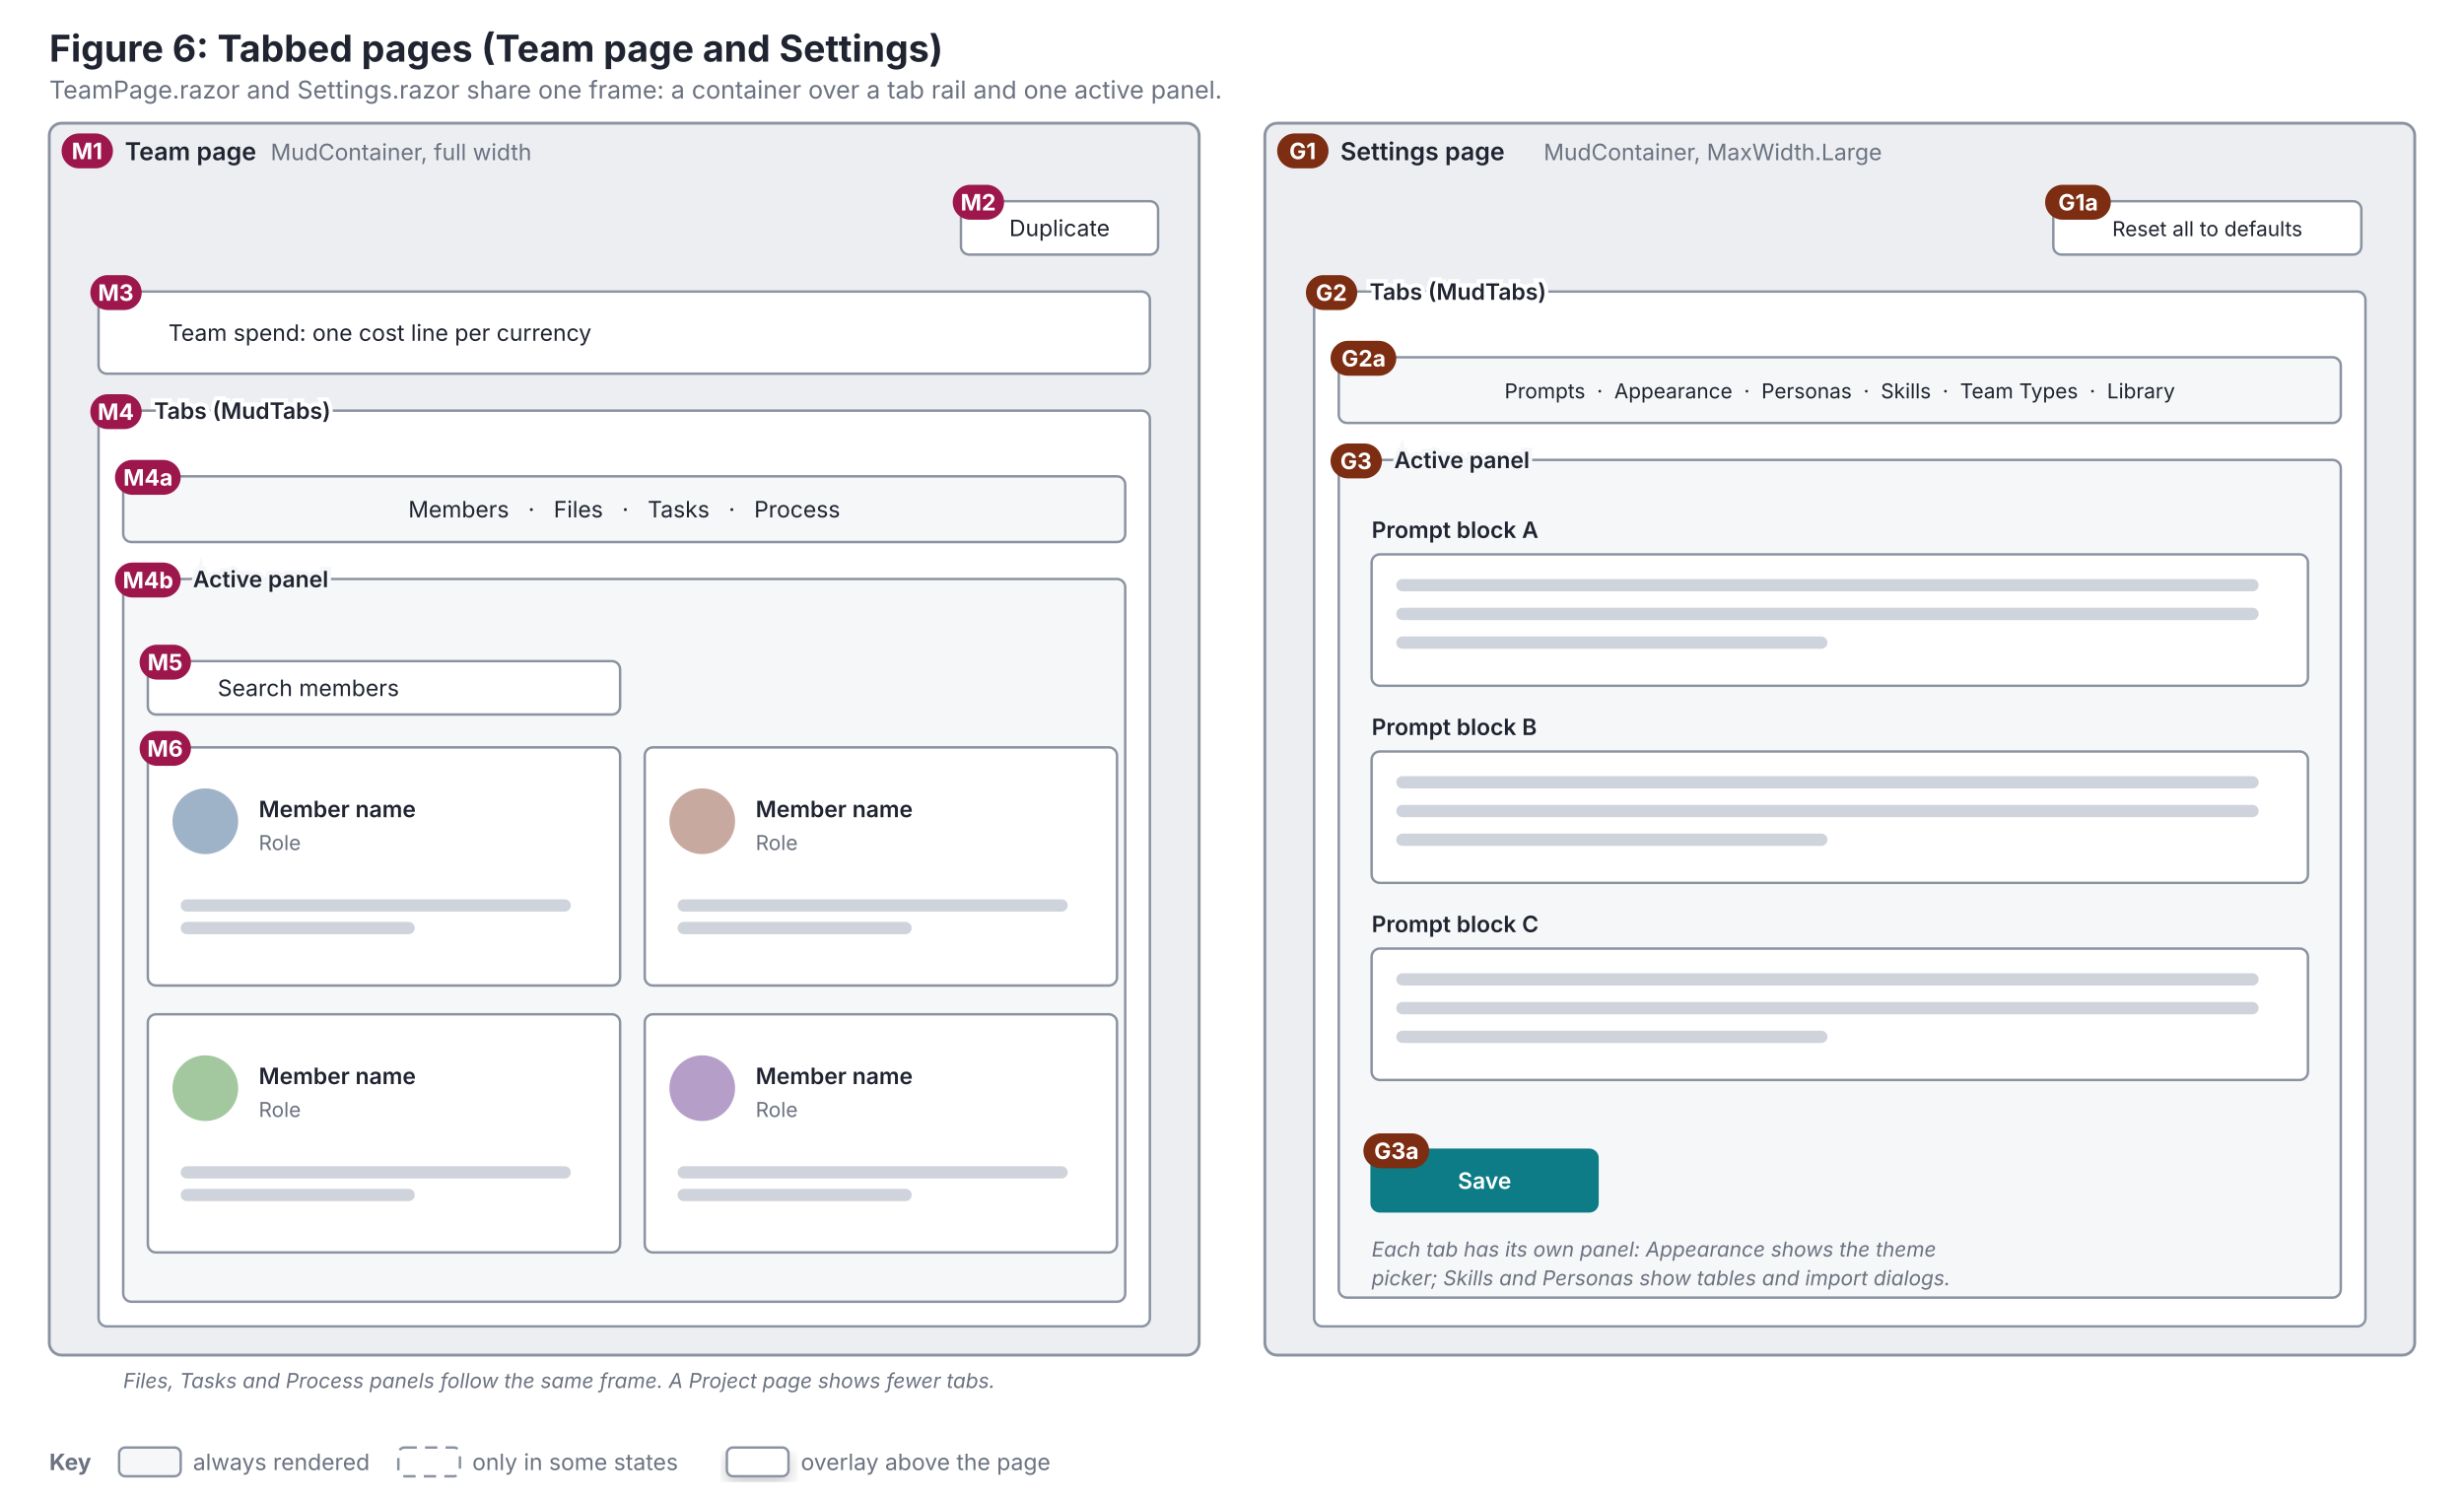
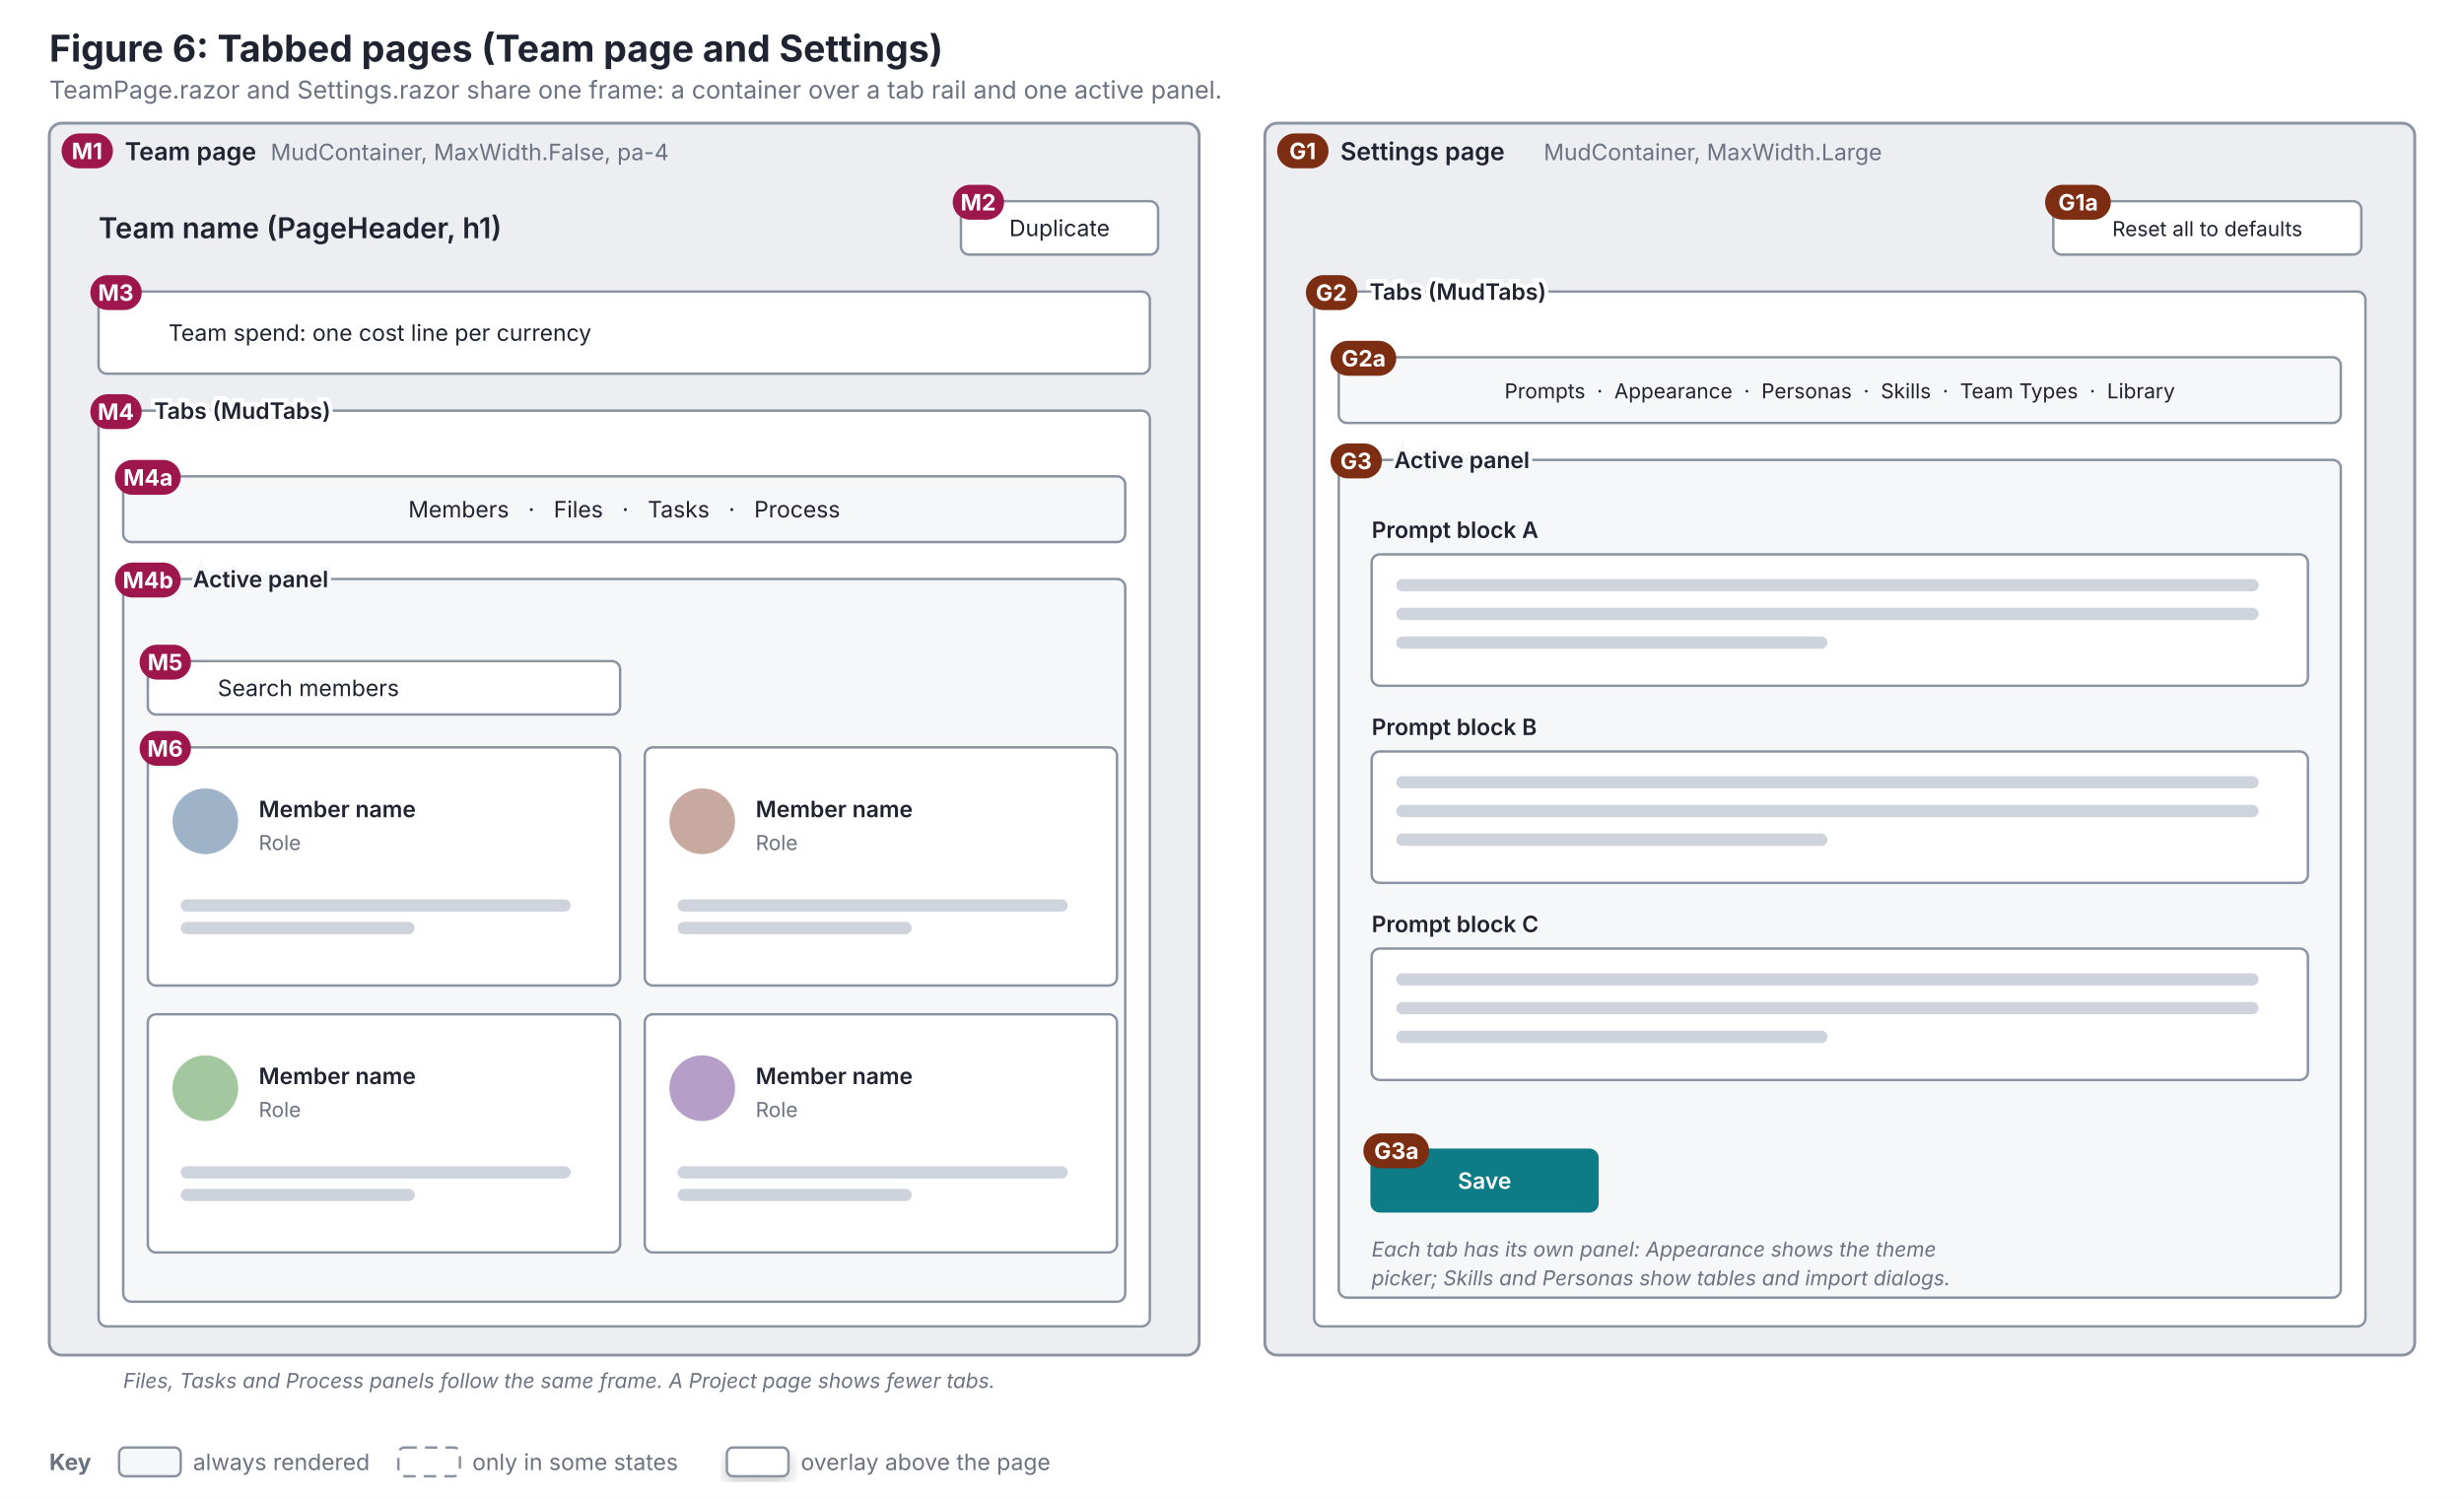
<svg xmlns="http://www.w3.org/2000/svg" viewBox="0 0 1200 730" width="1200" height="730" font-family="Inter, 'Segoe UI', Helvetica, Arial, sans-serif" xml:space="preserve" style="white-space: pre" role="img" aria-label="Figure 6: Tabbed pages (Team page and Settings)">
  <defs>
    <filter id="sh" x="-10%" y="-10%" width="125%" height="130%">
      <feDropShadow dx="0" dy="3" stdDeviation="4" flood-color="#000" flood-opacity="0.22" />
    </filter>
    <marker id="ar" viewBox="0 0 10 10" refX="9" refY="5" markerWidth="7" markerHeight="7" orient="auto-start-reverse">
      <path d="M0 0 L10 5 L0 10 z" fill="#6b7280" />
    </marker>
  </defs>
  <rect width="1200" height="730" fill="#ffffff" />
  <text x="24" y="30" font-size="18" font-weight="700" fill="#1f2430" text-anchor="start">Figure 6: Tabbed pages (Team page and Settings)</text>
  <text x="24" y="48" font-size="12" font-weight="400" fill="#6b7280" text-anchor="start">TeamPage.razor and Settings.razor share one frame: a container over a tab rail and one active panel.</text>
  <rect x="24" y="60" width="560" height="600" rx="6" fill="#eceef2" stroke="#8b93a1" stroke-width="1.4" />
  <rect x="30" y="65" width="25" height="17" rx="8.5" fill="#9d174d" />
  <text x="42.4" y="77.5" font-size="11" font-weight="700" fill="#fff" text-anchor="middle">M1</text>
  <text x="60.8" y="78" font-size="12" font-weight="600" fill="#1f2430" text-anchor="start">Team page</text>
-   <text x="131.8" y="78" font-size="11" font-weight="400" fill="#6b7280" text-anchor="start">MudContainer, full width</text>
+   <text x="131.8" y="78" font-size="11" font-weight="400" fill="#6b7280" text-anchor="start">MudContainer, MaxWidth.False, pa-4</text>
+   <text x="48" y="116" font-size="14" font-weight="600" fill="#1f2430" text-anchor="start">Team name (PageHeader, h1)</text>
  <rect x="468" y="98" width="96" height="26" rx="4" fill="#ffffff" stroke="#8b93a1" stroke-width="1.2" />
  <text x="516.0" y="115.0" font-size="11" font-weight="400" fill="#1f2430" text-anchor="middle">Duplicate</text>
  <rect x="464" y="90" width="25" height="17" rx="8.5" fill="#9d174d" />
  <text x="476.4" y="102.5" font-size="11" font-weight="700" fill="#fff" text-anchor="middle">M2</text>
  <rect x="48" y="142" width="512" height="40" rx="4" fill="#ffffff" stroke="#8b93a1" stroke-width="1.2" />
  <text x="82" y="166.0" font-size="11" font-weight="400" fill="#1f2430" text-anchor="start">Team spend: one cost line per currency</text>
  <rect x="44" y="134" width="25" height="17" rx="8.5" fill="#9d174d" />
  <text x="56.4" y="146.5" font-size="11" font-weight="700" fill="#fff" text-anchor="middle">M3</text>
  <rect x="48" y="200" width="512" height="446" rx="4" fill="#ffffff" stroke="#8b93a1" stroke-width="1.2" />
  <rect x="44" y="192" width="25" height="17" rx="8.5" fill="#9d174d" />
  <text x="56.4" y="204.5" font-size="11" font-weight="700" fill="#fff" text-anchor="middle">M4</text>
  <text x="75" y="204" font-size="11" font-weight="600" fill="#1f2430" stroke="#ffffff" stroke-width="4" paint-order="stroke">Tabs (MudTabs)</text>
  <rect x="60" y="232" width="488" height="32" rx="4" fill="#f6f7f9" stroke="#8b93a1" stroke-width="1.2" />
  <text x="304.0" y="252.0" font-size="11" font-weight="400" fill="#1f2430" text-anchor="middle">Members   ·   Files   ·   Tasks   ·   Process</text>
  <rect x="56" y="224" width="32" height="17" rx="8.5" fill="#9d174d" />
  <text x="72.1" y="236.5" font-size="11" font-weight="700" fill="#fff" text-anchor="middle">M4a</text>
  <rect x="60" y="282" width="488" height="352" rx="4" fill="#f6f7f9" stroke="#8b93a1" stroke-width="1.2" />
  <rect x="56" y="274" width="32" height="17" rx="8.5" fill="#9d174d" />
  <text x="72.1" y="286.5" font-size="11" font-weight="700" fill="#fff" text-anchor="middle">M4b</text>
  <text x="94" y="286" font-size="11" font-weight="600" fill="#1f2430" stroke="#f6f7f9" stroke-width="4" paint-order="stroke">Active panel</text>
  <rect x="72" y="322" width="230" height="26" rx="4" fill="#ffffff" stroke="#8b93a1" stroke-width="1.2" />
  <text x="106" y="339.0" font-size="11" font-weight="400" fill="#1f2430" text-anchor="start">Search members</text>
  <rect x="68" y="314" width="25" height="17" rx="8.5" fill="#9d174d" />
  <text x="80.4" y="326.5" font-size="11" font-weight="700" fill="#fff" text-anchor="middle">M5</text>
  <rect x="72" y="364" width="230" height="116" rx="4" fill="#ffffff" stroke="#8b93a1" stroke-width="1.2" />
  <rect x="68" y="356" width="25" height="17" rx="8.5" fill="#9d174d" />
  <text x="80.4" y="368.5" font-size="11" font-weight="700" fill="#fff" text-anchor="middle">M6</text>
  <circle cx="100" cy="400" r="16" fill="#9fb3c8" stroke="none" stroke-width="1" />
  <text x="126" y="398" font-size="11" font-weight="600" fill="#1f2430" text-anchor="start">Member name</text>
  <text x="126" y="414" font-size="10" font-weight="400" fill="#6b7280" text-anchor="start">Role</text>
  <rect x="88" y="438" width="190" height="6" rx="3" fill="#cfd4dc" />
  <rect x="88" y="449" width="114" height="6" rx="3" fill="#cfd4dc" />
  <rect x="314" y="364" width="230" height="116" rx="4" fill="#ffffff" stroke="#8b93a1" stroke-width="1.2" />
  <circle cx="342" cy="400" r="16" fill="#c8a99f" stroke="none" stroke-width="1" />
  <text x="368" y="398" font-size="11" font-weight="600" fill="#1f2430" text-anchor="start">Member name</text>
  <text x="368" y="414" font-size="10" font-weight="400" fill="#6b7280" text-anchor="start">Role</text>
  <rect x="330" y="438" width="190" height="6" rx="3" fill="#cfd4dc" />
  <rect x="330" y="449" width="114" height="6" rx="3" fill="#cfd4dc" />
  <rect x="72" y="494" width="230" height="116" rx="4" fill="#ffffff" stroke="#8b93a1" stroke-width="1.2" />
  <circle cx="100" cy="530" r="16" fill="#a3c89f" stroke="none" stroke-width="1" />
  <text x="126" y="528" font-size="11" font-weight="600" fill="#1f2430" text-anchor="start">Member name</text>
  <text x="126" y="544" font-size="10" font-weight="400" fill="#6b7280" text-anchor="start">Role</text>
  <rect x="88" y="568" width="190" height="6" rx="3" fill="#cfd4dc" />
  <rect x="88" y="579" width="114" height="6" rx="3" fill="#cfd4dc" />
  <rect x="314" y="494" width="230" height="116" rx="4" fill="#ffffff" stroke="#8b93a1" stroke-width="1.2" />
  <circle cx="342" cy="530" r="16" fill="#b59fc8" stroke="none" stroke-width="1" />
  <text x="368" y="528" font-size="11" font-weight="600" fill="#1f2430" text-anchor="start">Member name</text>
  <text x="368" y="544" font-size="10" font-weight="400" fill="#6b7280" text-anchor="start">Role</text>
  <rect x="330" y="568" width="190" height="6" rx="3" fill="#cfd4dc" />
  <rect x="330" y="579" width="114" height="6" rx="3" fill="#cfd4dc" />
  <text x="60" y="676" font-size="10" font-weight="400" fill="#6b7280" text-anchor="start" font-style="italic">Files, Tasks and Process panels follow the same frame. A Project page shows fewer tabs.</text>
  <rect x="616" y="60" width="560" height="600" rx="6" fill="#eceef2" stroke="#8b93a1" stroke-width="1.4" />
  <rect x="622" y="65" width="25" height="17" rx="8.5" fill="#7c2d12" />
  <text x="634.4" y="77.5" font-size="11" font-weight="700" fill="#fff" text-anchor="middle">G1</text>
  <text x="652.8" y="78" font-size="12" font-weight="600" fill="#1f2430" text-anchor="start">Settings page</text>
  <text x="751.8" y="78" font-size="11" font-weight="400" fill="#6b7280" text-anchor="start">MudContainer, MaxWidth.Large</text>
  <rect x="1000" y="98" width="150" height="26" rx="4" fill="#ffffff" stroke="#8b93a1" stroke-width="1.2" />
  <text x="1075.0" y="115.0" font-size="10" font-weight="400" fill="#1f2430" text-anchor="middle">Reset all to defaults</text>
  <rect x="996" y="90" width="32" height="17" rx="8.5" fill="#7c2d12" />
  <text x="1012.1" y="102.5" font-size="11" font-weight="700" fill="#fff" text-anchor="middle">G1a</text>
  <rect x="640" y="142" width="512" height="504" rx="4" fill="#ffffff" stroke="#8b93a1" stroke-width="1.2" />
  <rect x="636" y="134" width="25" height="17" rx="8.5" fill="#7c2d12" />
  <text x="648.4" y="146.5" font-size="11" font-weight="700" fill="#fff" text-anchor="middle">G2</text>
  <text x="667" y="146" font-size="11" font-weight="600" fill="#1f2430" stroke="#ffffff" stroke-width="4" paint-order="stroke">Tabs (MudTabs)</text>
  <rect x="652" y="174" width="488" height="32" rx="4" fill="#f6f7f9" stroke="#8b93a1" stroke-width="1.2" />
  <text x="896.0" y="194.0" font-size="10" font-weight="400" fill="#1f2430" text-anchor="middle">Prompts  ·  Appearance  ·  Personas  ·  Skills  ·  Team Types  ·  Library</text>
  <rect x="648" y="166" width="32" height="17" rx="8.5" fill="#7c2d12" />
  <text x="664.1" y="178.5" font-size="11" font-weight="700" fill="#fff" text-anchor="middle">G2a</text>
  <rect x="652" y="224" width="488" height="408" rx="4" fill="#f6f7f9" stroke="#8b93a1" stroke-width="1.2" />
  <rect x="648" y="216" width="25" height="17" rx="8.5" fill="#7c2d12" />
  <text x="660.4" y="228.5" font-size="11" font-weight="700" fill="#fff" text-anchor="middle">G3</text>
  <text x="679" y="228" font-size="11" font-weight="600" fill="#1f2430" stroke="#f6f7f9" stroke-width="4" paint-order="stroke">Active panel</text>
  <text x="668" y="262" font-size="11" font-weight="600" fill="#1f2430" text-anchor="start">Prompt block A</text>
  <rect x="668" y="270" width="456" height="64" rx="4" fill="#ffffff" stroke="#8b93a1" stroke-width="1.2" />
  <rect x="680" y="282" width="420" height="6" rx="3" fill="#cfd4dc" />
  <rect x="680" y="296" width="420" height="6" rx="3" fill="#cfd4dc" />
  <rect x="680" y="310" width="210" height="6" rx="3" fill="#cfd4dc" />
  <text x="668" y="358" font-size="11" font-weight="600" fill="#1f2430" text-anchor="start">Prompt block B</text>
  <rect x="668" y="366" width="456" height="64" rx="4" fill="#ffffff" stroke="#8b93a1" stroke-width="1.2" />
  <rect x="680" y="378" width="420" height="6" rx="3" fill="#cfd4dc" />
  <rect x="680" y="392" width="420" height="6" rx="3" fill="#cfd4dc" />
  <rect x="680" y="406" width="210" height="6" rx="3" fill="#cfd4dc" />
  <text x="668" y="454" font-size="11" font-weight="600" fill="#1f2430" text-anchor="start">Prompt block C</text>
  <rect x="668" y="462" width="456" height="64" rx="4" fill="#ffffff" stroke="#8b93a1" stroke-width="1.2" />
  <rect x="680" y="474" width="420" height="6" rx="3" fill="#cfd4dc" />
  <rect x="680" y="488" width="420" height="6" rx="3" fill="#cfd4dc" />
  <rect x="680" y="502" width="210" height="6" rx="3" fill="#cfd4dc" />
  <rect x="668" y="560" width="110" height="30" rx="4" fill="#0e7c86" stroke="#0e7c86" stroke-width="1.2" />
  <text x="723.0" y="579.0" font-size="11" font-weight="600" fill="#fff" text-anchor="middle">Save</text>
  <rect x="664" y="552" width="32" height="17" rx="8.5" fill="#7c2d12" />
  <text x="680.1" y="564.5" font-size="11" font-weight="700" fill="#fff" text-anchor="middle">G3a</text>
  <text x="668" y="612" font-size="10" font-weight="400" fill="#6b7280" text-anchor="start" font-style="italic">Each tab has its own panel: Appearance shows the theme</text>
  <text x="668" y="626" font-size="10" font-weight="400" fill="#6b7280" text-anchor="start" font-style="italic">picker; Skills and Personas show tables and import dialogs.</text>
  <text x="24" y="716" font-size="11" font-weight="700" fill="#6b7280" text-anchor="start">Key</text>
  <rect x="58" y="705" width="30" height="14" rx="3" fill="#f6f7f9" stroke="#8b93a1" stroke-width="1.2" />
  <text x="94" y="716" font-size="11" font-weight="400" fill="#6b7280" text-anchor="start">always rendered</text>
  <rect x="194" y="705" width="30" height="14" rx="3" fill="#ffffff" stroke="#8b93a1" stroke-width="1.2" stroke-dasharray="6 4" />
  <text x="230" y="716" font-size="11" font-weight="400" fill="#6b7280" text-anchor="start">only in some states</text>
  <rect x="354" y="705" width="30" height="14" rx="3" fill="#ffffff" stroke="#8b93a1" stroke-width="1.2" filter="url(#sh)" />
  <text x="390" y="716" font-size="11" font-weight="400" fill="#6b7280" text-anchor="start">overlay above the page</text>
</svg>
